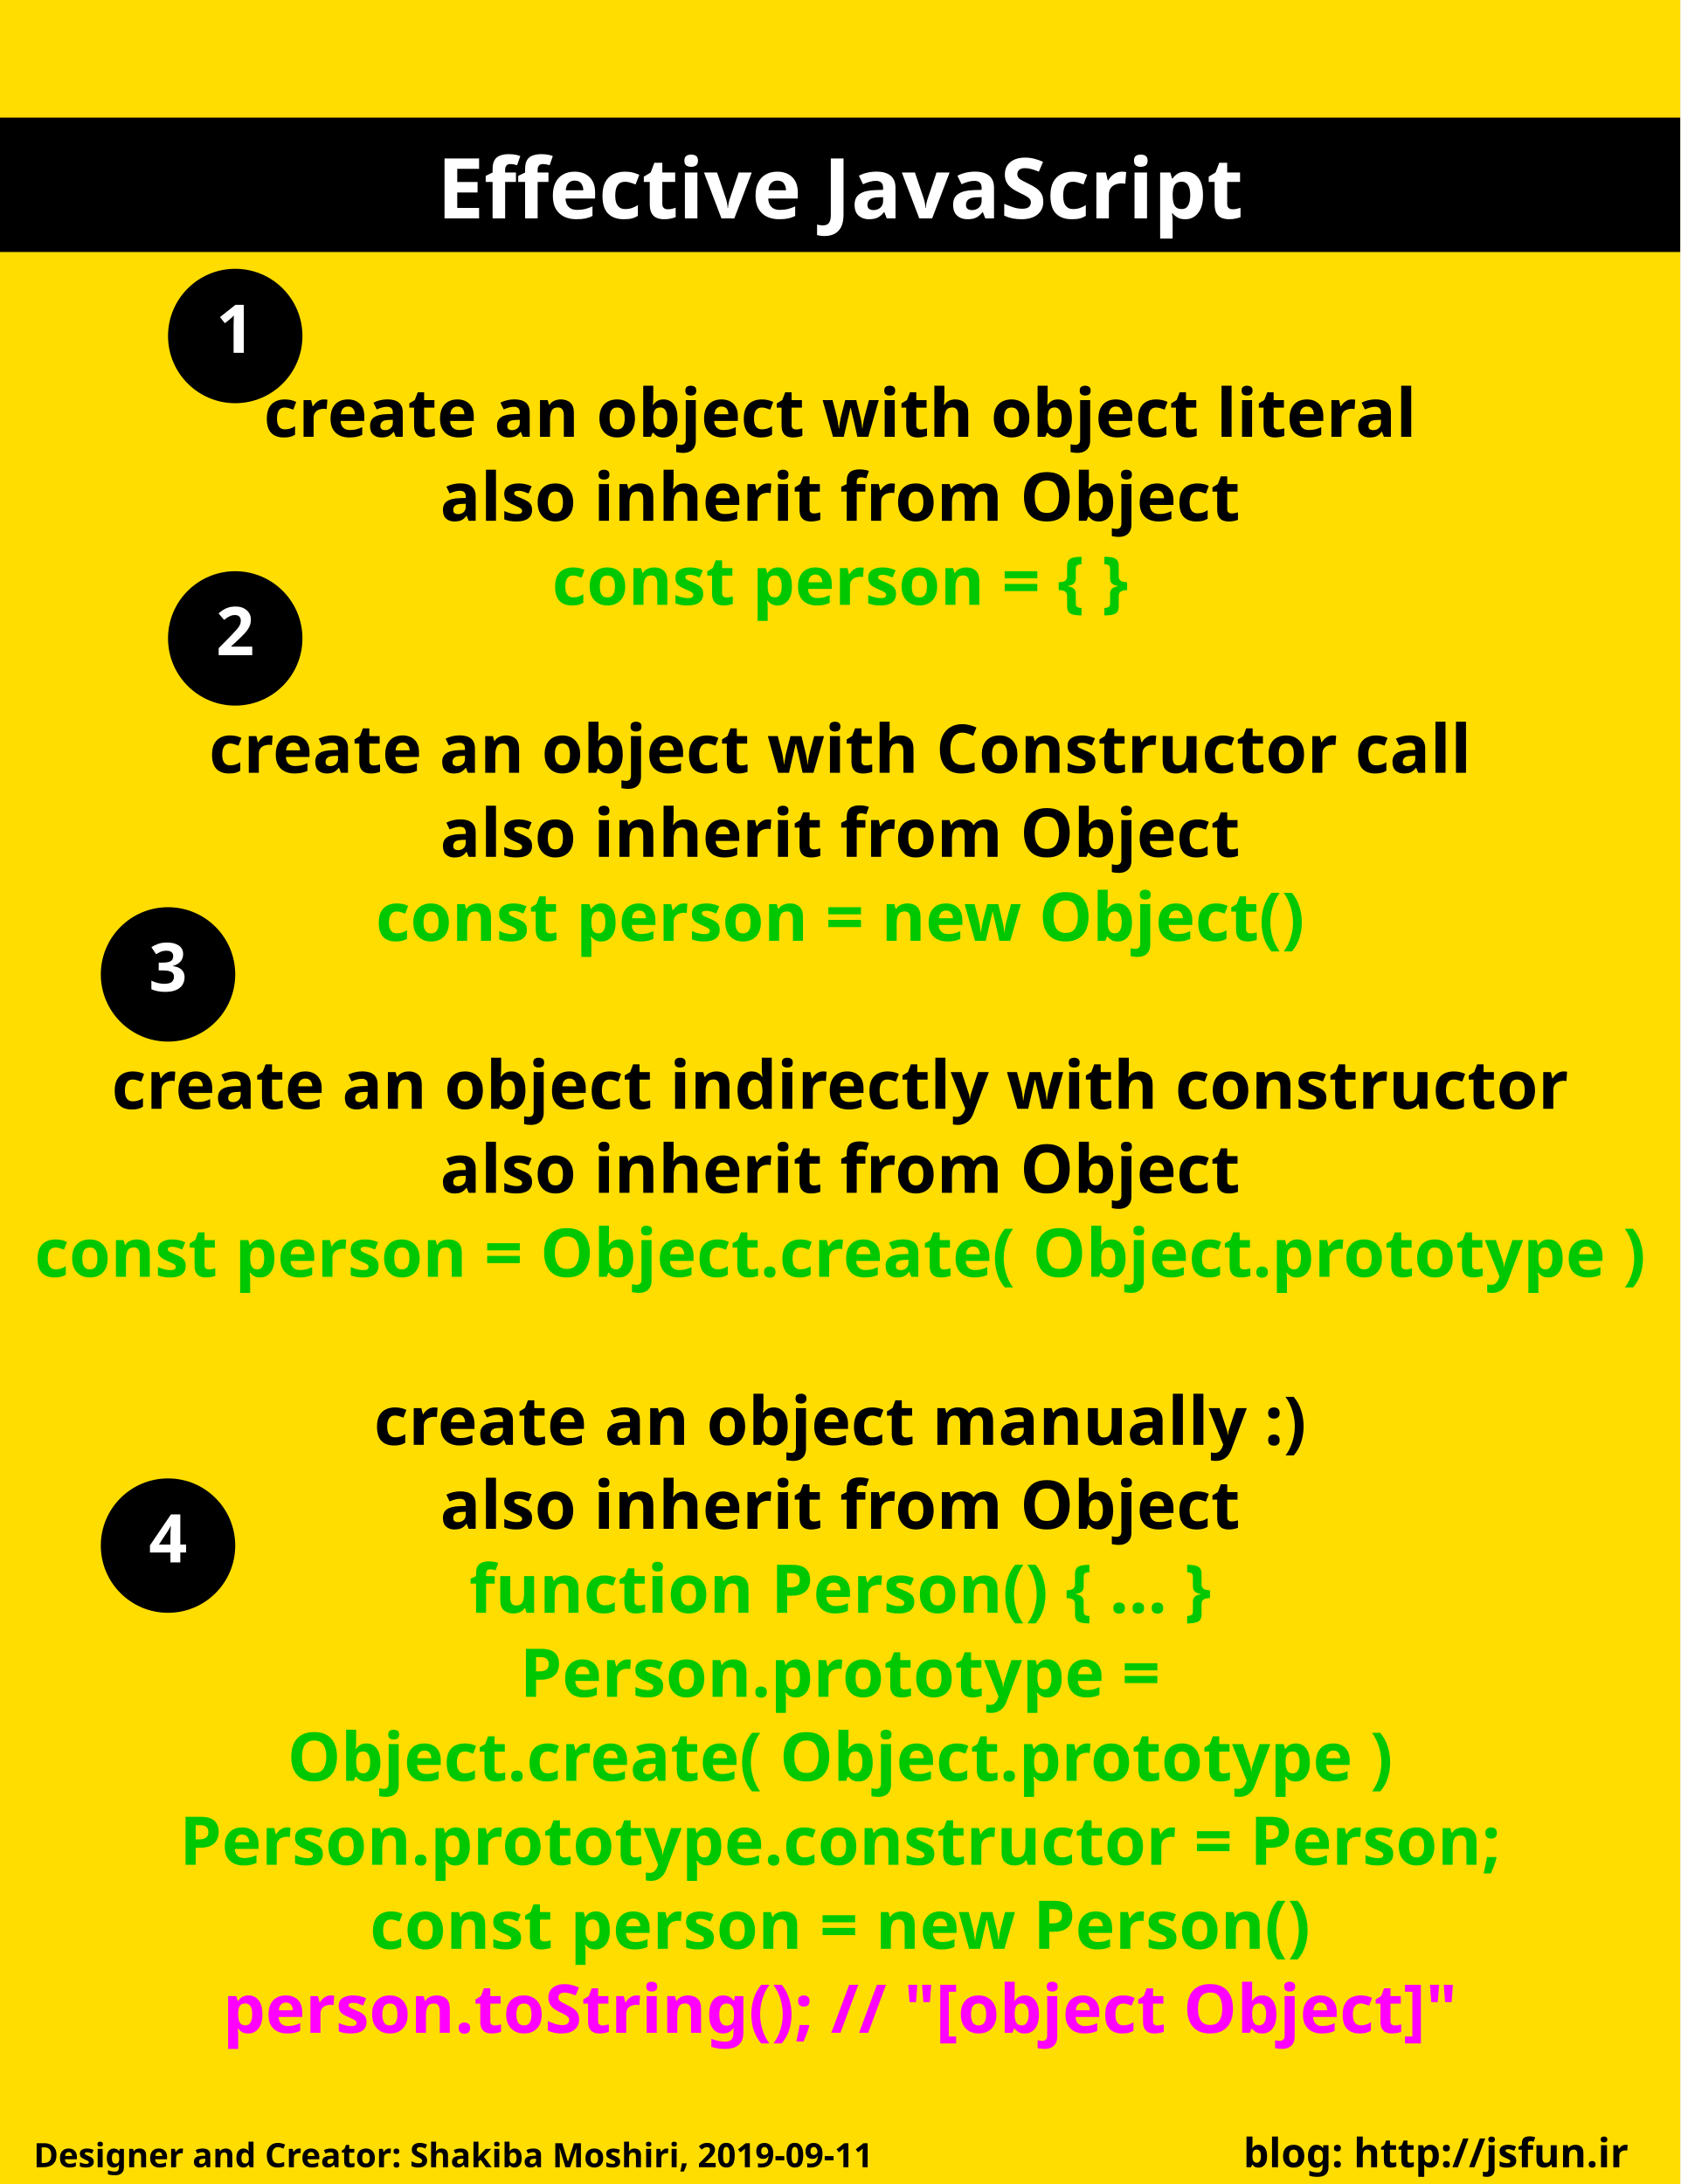
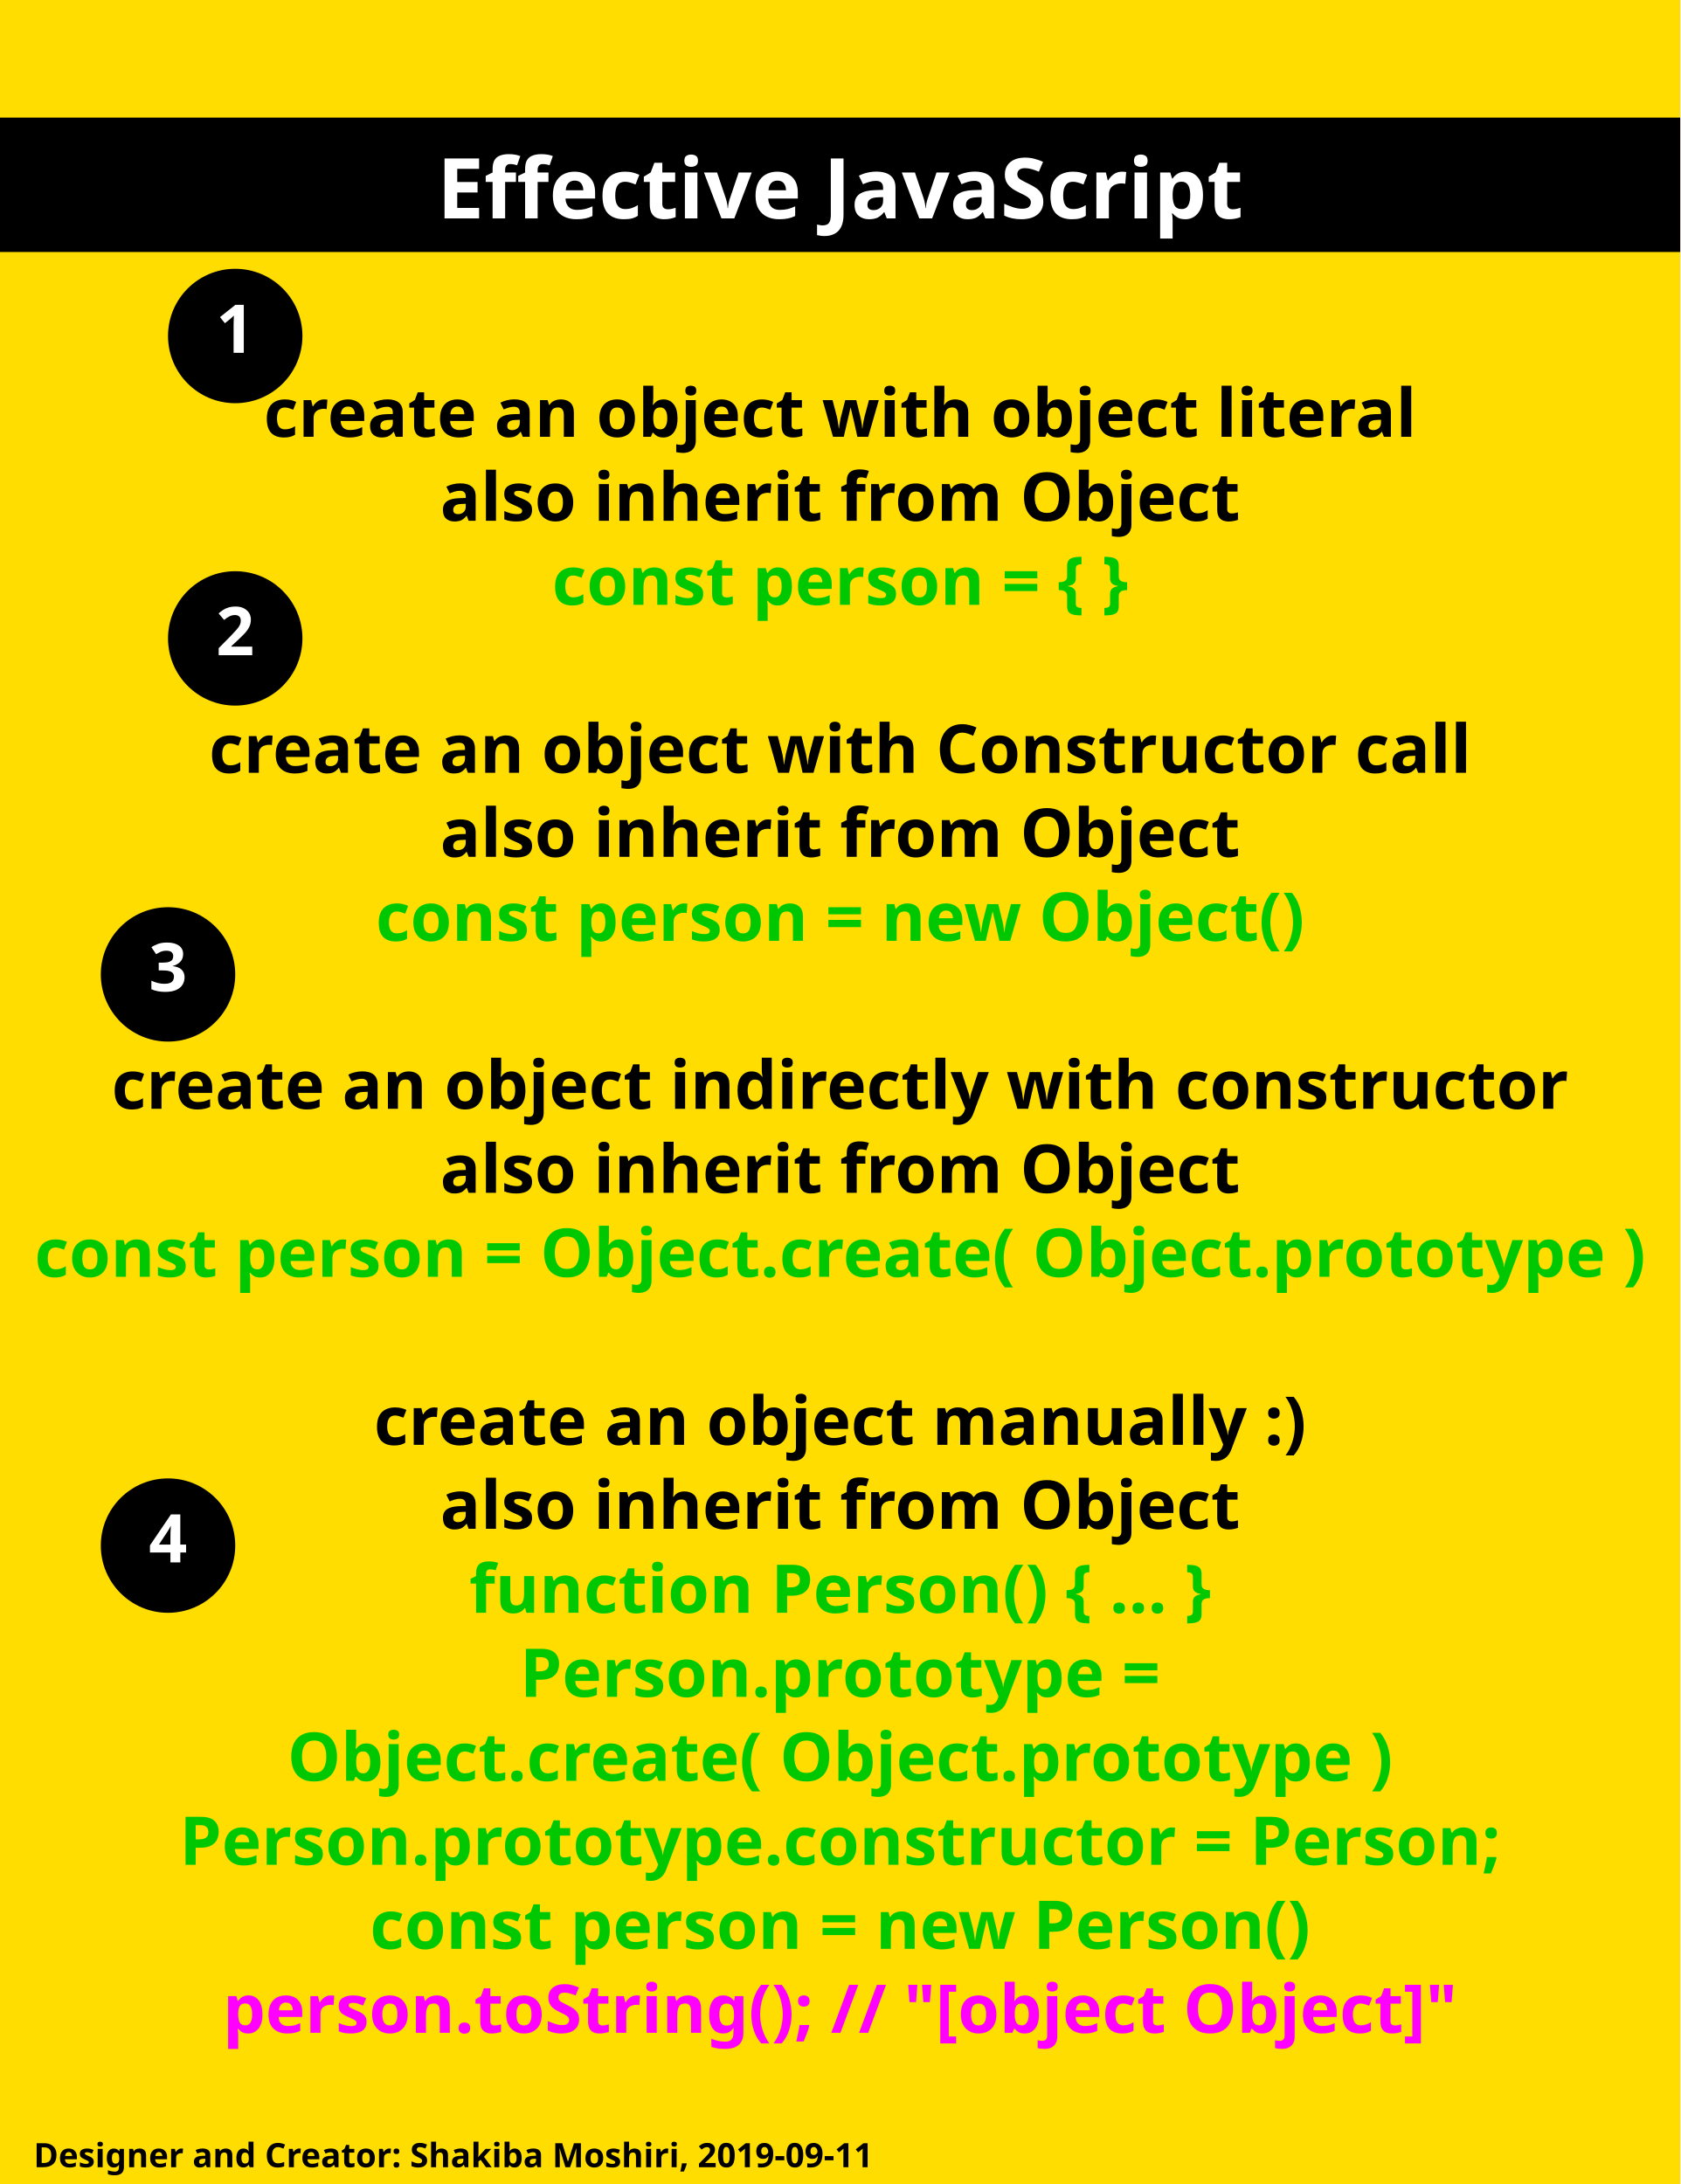
<svg xmlns="http://www.w3.org/2000/svg" viewBox="0 0 500 650" width="500" height="650" font-family="Montserrat">
  <rect x="0" y="0" width="500" height="650" fill="#fd0" />
  <g class="title">
    <rect x="0" y="35" width="500" height="40" fill="#000" />
    <text x="250" y="65" font-size="25" text-anchor="middle" fill="#fff" font-weight="bold">Effective JavaScript</text>
  </g>
  <g transform="translate(70,100)" font-weight="bold" font-size="20" fill="#00c800" text-anchor="middle">
    <circle cx="0" cy="0" r="20" fill="#000" />
    <text x="0" y="5" fill="#fff">1</text>
  </g>
  <g transform="translate(70,190)" font-weight="bold" font-size="20" fill="#00c800" text-anchor="middle">
    <circle cx="0" cy="0" r="20" fill="#000" />
    <text x="0" y="5" fill="#fff">2</text>
  </g>
  <g transform="translate(50,290)" font-weight="bold" font-size="20" fill="#00c800" text-anchor="middle">
    <circle cx="0" cy="0" r="20" fill="#000" />
    <text x="0" y="5" fill="#fff">3</text>
  </g>
  <g transform="translate(50,460)" font-weight="bold" font-size="20" fill="#00c800" text-anchor="middle">
    <circle cx="0" cy="0" r="20" fill="#000" />
    <text x="0" y="5" fill="#fff">4</text>
  </g>
  <g transform="translate(250,130)" font-weight="bold" font-size="20" fill="#00c800" text-anchor="middle">
    <text x="0" y="0" fill="#000">create an object with object literal</text>
    <text x="0" y="25" fill="#000">also inherit from Object</text>
    <text x="0" y="50">const person = { }</text>
  </g>
  <g transform="translate(250,230)" font-weight="bold" font-size="20" fill="#00c800" text-anchor="middle">
    <text x="0" y="0" fill="#000">create an object with Constructor call</text>
    <text x="0" y="25" fill="#000">also inherit from Object</text>
    <text x="0" y="50">const person = new Object()</text>
  </g>
  <g transform="translate(250,330)" font-weight="bold" font-size="20" fill="#00c800" text-anchor="middle">
    <text x="0" y="0" fill="#000">create an object indirectly with constructor</text>
    <text x="0" y="25" fill="#000">also inherit from Object</text>
    <text x="0" y="50">const person = Object.create( Object.prototype )</text>
  </g>
  <g transform="translate(250,430)" font-weight="bold" font-size="20" fill="#00c800" text-anchor="middle">
    <text x="0" y="0" fill="#000">create an object manually :)</text>
    <text x="0" y="25" fill="#000">also inherit from Object</text>
    <text x="0" y="50">function Person() { ... }</text>
    <text x="0" y="75">Person.prototype = </text>
    <text x="0" y="100">Object.create( Object.prototype )</text>
    <text x="0" y="125">Person.prototype.constructor = Person;</text>
    <text x="0" y="150">const person = new Person()</text>
    <text x="0" y="175" fill="#f0f">person.toString(); // "[object Object]"</text>
  </g>
  <defs>
    <marker id="arrowhead" markerWidth="10" markerHeight="7" refX="0" refY="3.5" orient="auto">
      <polygon fill="#000" points="0 0, 5 3.5, 0 7" />
    </marker>
    <marker id="diamond" markerWidth="12" markerHeight="12" refX="6" refY="6">
      <circle fill="#000" cx="6" cy="6" r="2" stroke="context-stroke" stroke-width="2" />
    </marker>
  </defs>
  <text x="10" y="645" font-size="10" fill="#000" font-weight="bold">Designer and Creator: Shakiba Moshiri, 2019-09-11</text>
-   <text x="370" y="645" font-size="12" fill="#000" font-weight="bold">blog: http://jsfun.ir</text>
</svg>
